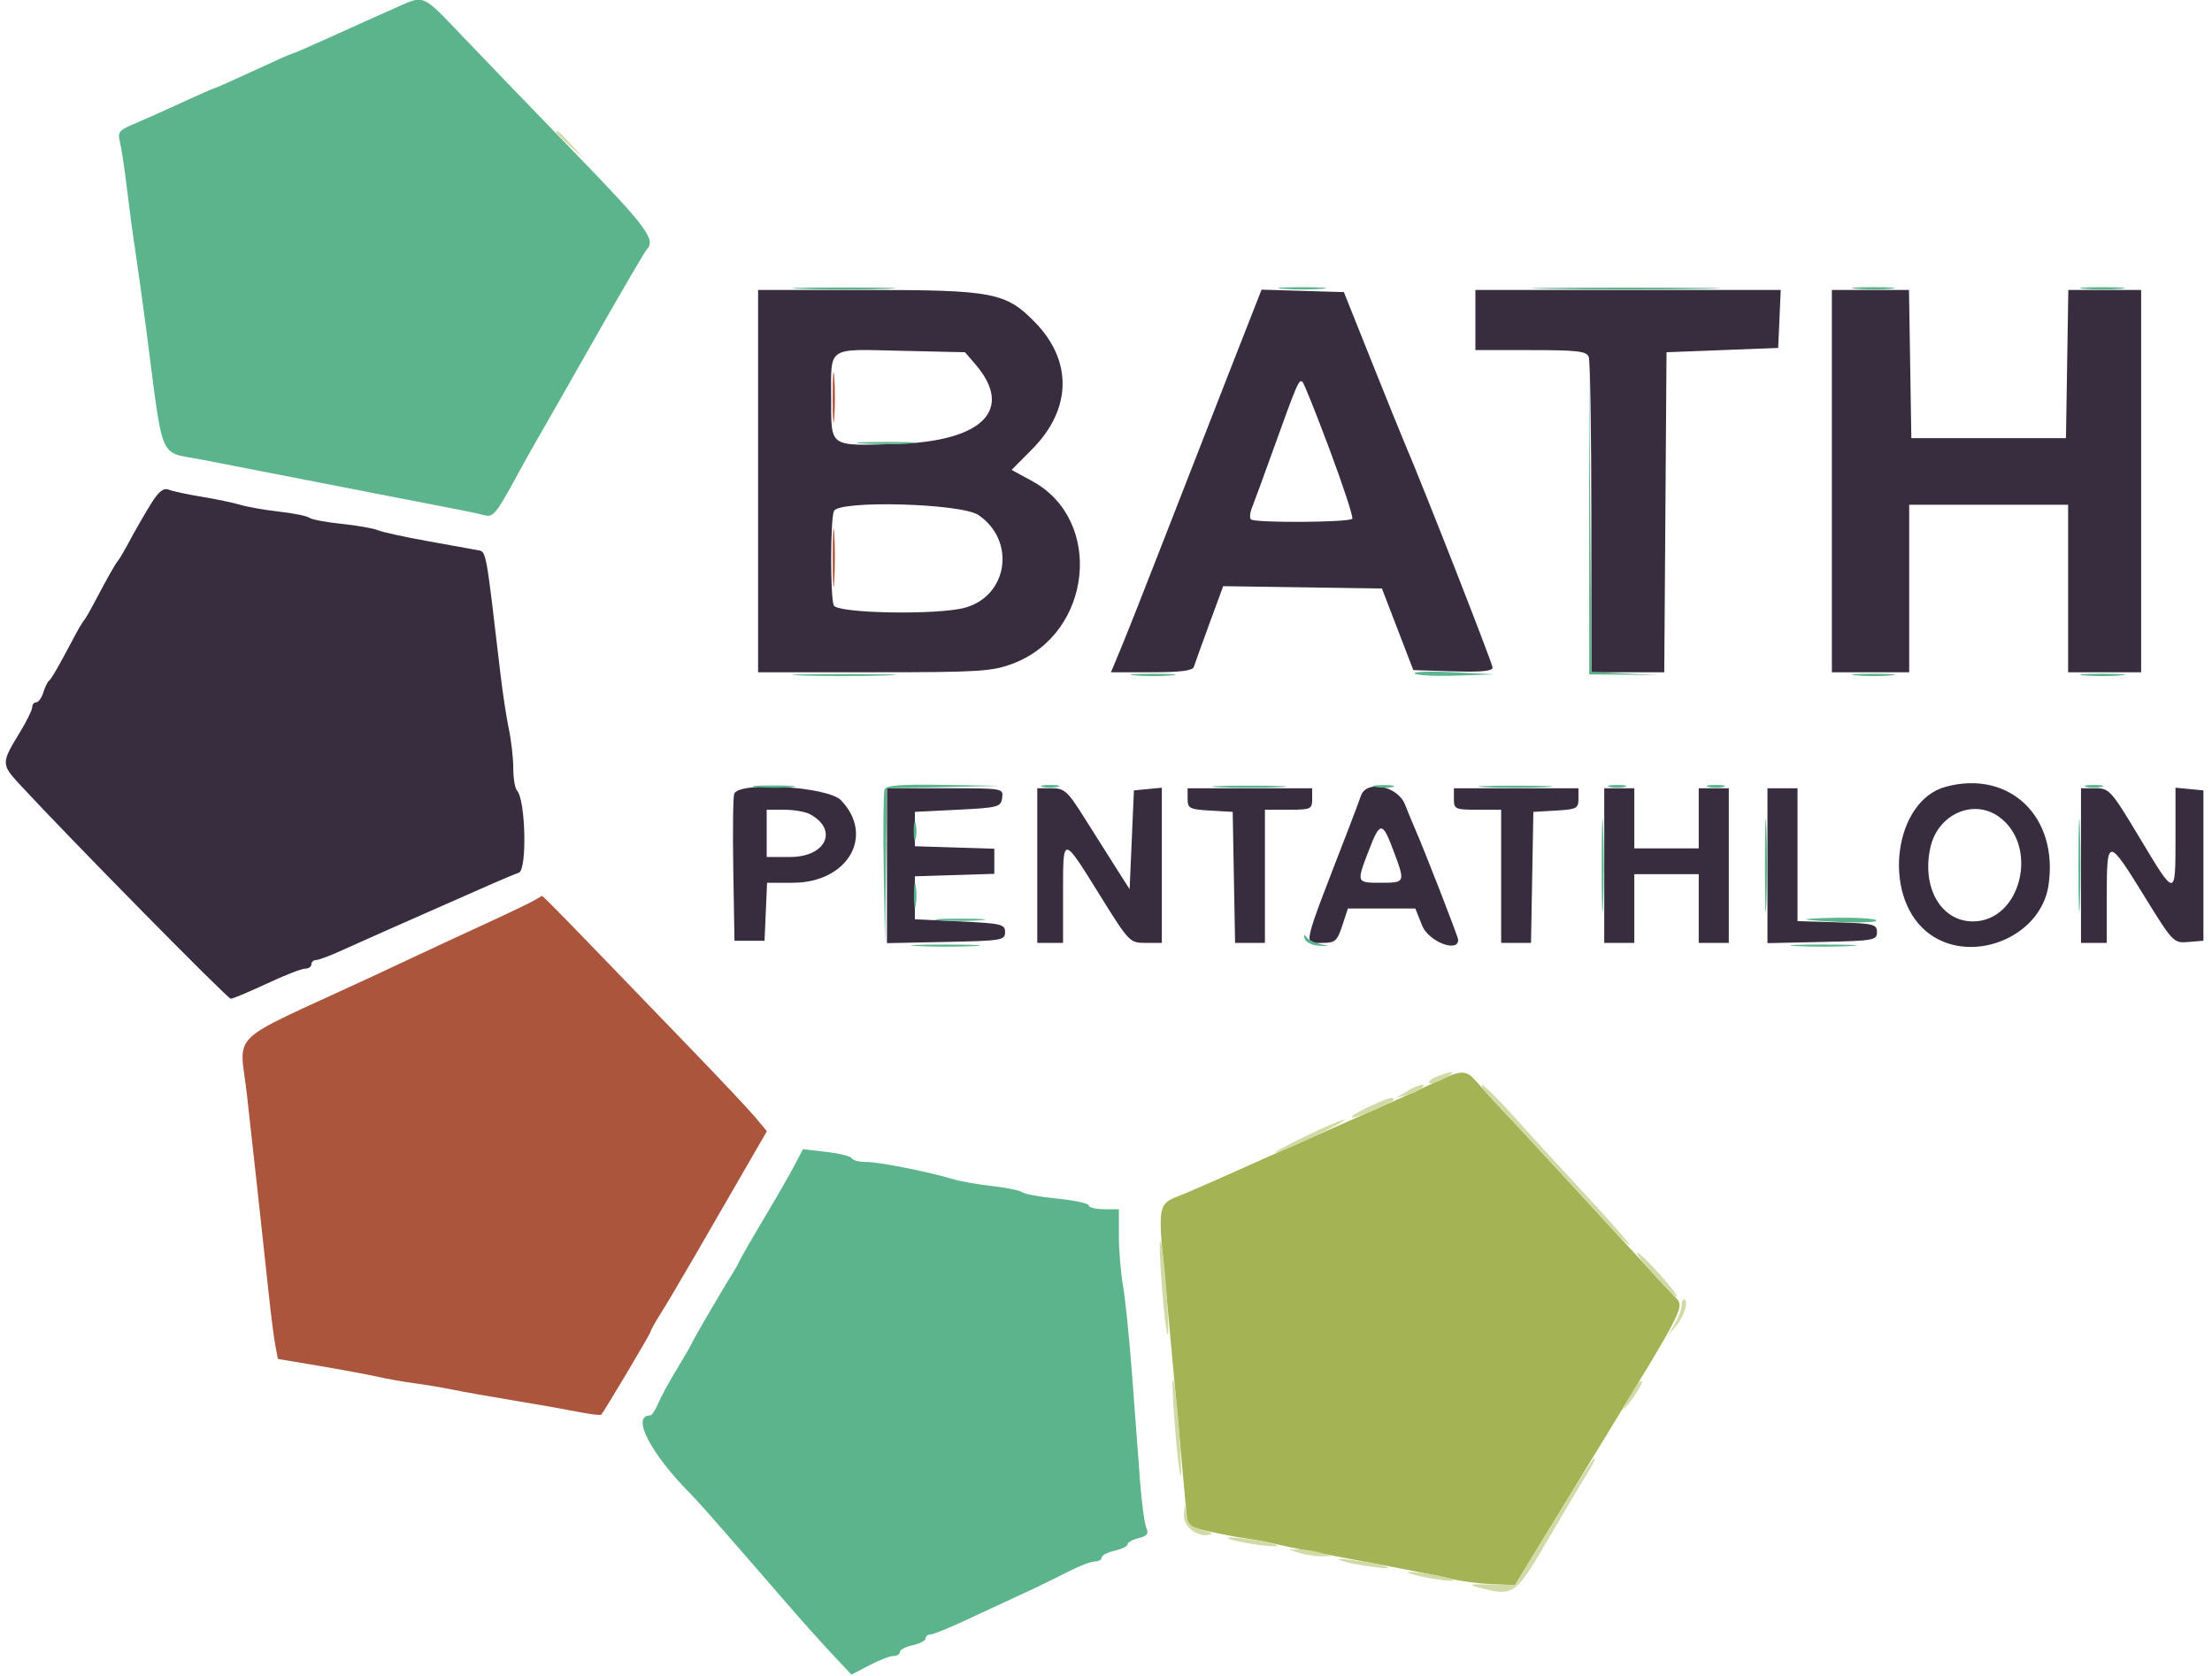
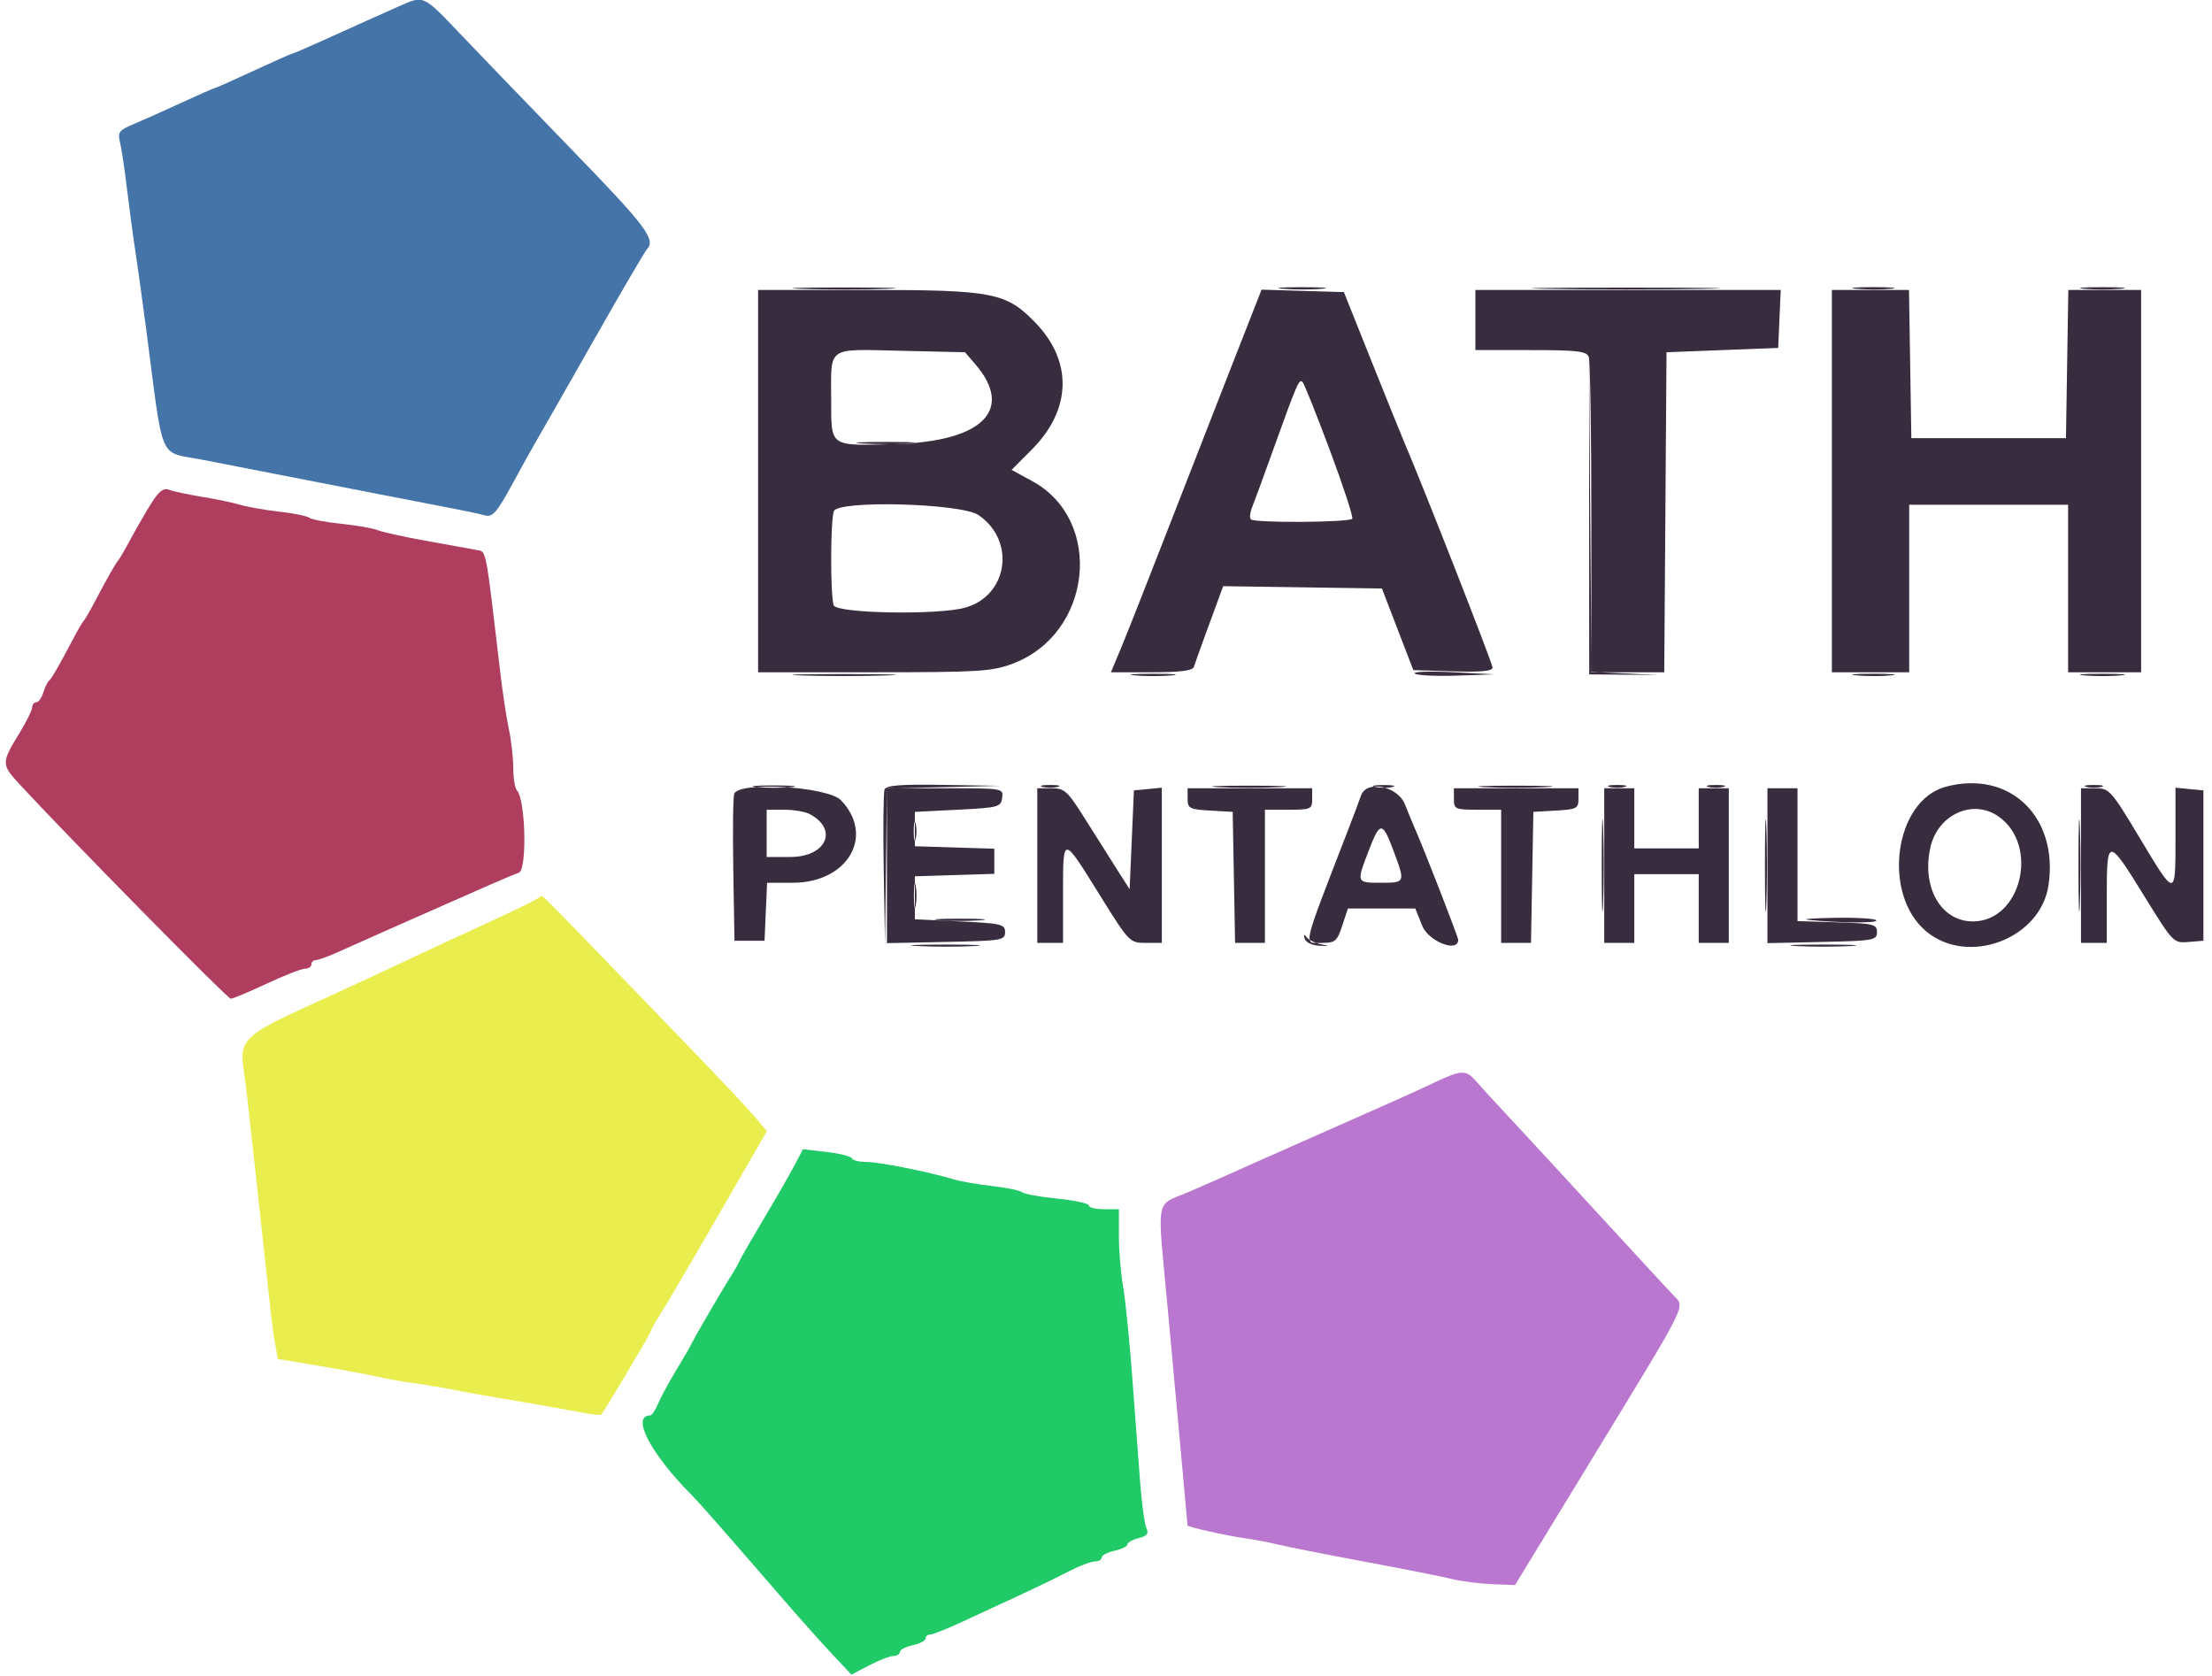
<svg xmlns="http://www.w3.org/2000/svg" width="206px" height="156px" viewBox="0 0 206 156" version="1.1">
-   <defs />
  <g id="Page-1" stroke="none" stroke-width="1" fill="none" fill-rule="evenodd">
-     <g id="Group" transform="translate(0, -1)">
-       <path d="M70.6,45.8 L70.6,63.6 L81.385,63.6 C91.186,63.6 92.365,63.527 94.306,62.801 C101.71,60.031 102.845,49.455 96.129,45.8 L94.208,44.754 L96.104,42.847 C99.801,39.129 99.914,34.637 96.401,31.023 C93.692,28.235 92.473,28 80.729,28 L70.6,28 L70.6,45.8 M114.385,35.886 C112.678,40.239 109.954,47.22 108.33,51.4 C106.706,55.58 104.946,60.035 104.419,61.3 L103.46,63.6 L107.242,63.6 C109.919,63.6 111.071,63.454 111.181,63.1 C111.266,62.825 111.916,61.021 112.625,59.091 L113.913,55.583 L121.305,55.691 L128.697,55.8 L130.158,59.6 L131.62,63.4 L135.31,63.515 C137.924,63.596 139,63.494 139,63.162 C139,62.776 132.543,46.298 130.786,42.2 C130.503,41.54 129.12,38.12 127.712,34.6 L125.153,28.2 L121.32,28.086 L117.487,27.972 L114.385,35.886 M137.4,30.8 L137.4,33.6 L142.557,33.6 C146.891,33.6 147.753,33.701 147.957,34.233 C148.091,34.581 148.2,41.331 148.2,49.233 L148.2,63.6 L151.595,63.6 L154.99,63.6 L155.095,48.7 L155.2,33.8 L160.4,33.6 L165.6,33.4 L165.718,30.7 L165.837,28 L151.618,28 L137.4,28 L137.4,30.8 M170.6,45.8 L170.6,63.6 L174.2,63.6 L177.8,63.6 L177.8,55.8 L177.8,48 L185.2,48 L192.6,48 L192.6,55.8 L192.6,63.6 L196,63.6 L199.4,63.6 L199.4,45.8 L199.4,28 L196.009,28 L192.619,28 L192.509,34.9 L192.4,41.8 L185.2,41.8 L178,41.8 L177.891,34.9 L177.781,28 L174.191,28 L170.6,28 L170.6,45.8 M90.832,34.919 C94.463,39.143 91.531,42.103 83.485,42.338 C77.148,42.523 77.415,42.708 77.406,38.133 C77.397,33.186 76.932,33.507 83.892,33.664 L89.87,33.8 L90.832,34.919 M123.848,42.922 C125.096,46.265 126.036,49.135 125.935,49.3 C125.72,49.654 116.844,49.711 116.493,49.36 C116.361,49.228 116.41,48.733 116.6,48.26 C116.791,47.787 117.691,45.33 118.6,42.8 C120.802,36.671 120.985,36.251 121.304,36.571 C121.455,36.722 122.6,39.58 123.848,42.922 M14.09,47.867 C13.561,48.71 12.694,50.209 12.164,51.199 C11.634,52.188 11.11,53.088 11,53.199 C10.79,53.41 9.977,54.847 8.738,57.2 C8.332,57.97 7.91,58.69 7.8,58.8 C7.69,58.91 7.268,59.63 6.862,60.4 C5.486,63.012 4.801,64.199 4.554,64.4 C4.419,64.51 4.181,65.005 4.027,65.5 C3.872,65.995 3.578,66.4 3.373,66.4 C3.168,66.4 3,66.605 3,66.856 C3,67.106 2.493,68.141 1.874,69.156 C0.098,72.065 0.097,72.155 1.855,74.063 C6.243,78.825 21.189,94 21.491,94 C21.681,94 23.183,93.37 24.827,92.6 C26.472,91.83 28.084,91.2 28.409,91.2 C28.734,91.2 29,91.02 29,90.8 C29,90.58 29.19,90.4 29.422,90.4 C29.654,90.4 30.689,90.016 31.722,89.547 C32.755,89.077 34.59,88.257 35.8,87.724 C37.01,87.191 38.36,86.595 38.8,86.4 C39.24,86.205 40.59,85.609 41.8,85.076 C43.01,84.543 44.81,83.749 45.8,83.312 C46.79,82.875 47.925,82.403 48.321,82.263 C49.097,81.99 48.953,75.487 48.151,74.62 C47.958,74.411 47.8,73.475 47.8,72.54 C47.8,71.605 47.617,69.976 47.394,68.92 C47.17,67.864 46.818,65.56 46.611,63.8 C45.204,51.825 45.311,52.39 44.429,52.219 C43.973,52.13 41.89,51.753 39.8,51.382 C37.71,51.01 35.64,50.557 35.2,50.375 C34.76,50.193 33.23,49.924 31.8,49.778 C30.37,49.631 29.02,49.375 28.8,49.21 C28.58,49.044 27.32,48.789 26,48.642 C24.68,48.495 23.06,48.211 22.4,48.013 C21.74,47.814 20.12,47.475 18.8,47.26 C17.48,47.045 16.097,46.749 15.726,46.602 C15.231,46.405 14.796,46.742 14.09,47.867 M91.12,48.959 C94.625,51.335 93.883,56.473 89.874,57.586 C87.334,58.292 77.933,58.124 77.643,57.367 C77.32,56.526 77.331,49.446 77.656,48.598 C78.056,47.555 89.502,47.863 91.12,48.959 M181.2,74.262 C176.415,75.554 175.236,84.234 179.372,87.715 C183.252,90.98 190.022,88.446 190.772,83.448 C191.73,77.056 187.146,72.656 181.2,74.262 M68.377,74.915 C68.268,75.199 68.229,78.394 68.29,82.015 L68.4,88.6 L69.8,88.6 L71.2,88.6 L71.318,85.9 L71.437,83.2 L73.838,83.2 C78.944,83.2 81.496,78.832 78.325,75.522 C77.098,74.241 68.829,73.737 68.377,74.915 M82.6,81.611 L82.6,88.823 L88.1,88.711 C93.296,88.606 93.6,88.556 93.6,87.8 C93.6,87.063 93.267,86.984 89.4,86.8 L85.2,86.6 L85.2,84.6 L85.2,82.6 L88.9,82.485 L92.6,82.37 L92.6,81.2 L92.6,80.03 L88.9,79.915 L85.2,79.8 L85.2,78.2 L85.2,76.6 L89.2,76.4 C92.973,76.211 93.207,76.149 93.328,75.3 C93.455,74.405 93.428,74.4 88.028,74.4 L82.6,74.4 L82.6,81.611 M96.6,81.6 L96.6,88.8 L97.8,88.8 L99,88.8 L99,84.176 C99,78.733 98.929,78.729 102.453,84.398 C105.149,88.736 105.211,88.8 106.695,88.8 L108.2,88.8 L108.2,81.575 L108.2,74.349 L106.9,74.475 L105.6,74.6 L105.4,79.2 L105.2,83.8 L104.05,82 C103.417,81.01 102.08,78.895 101.08,77.3 C99.415,74.646 99.147,74.4 97.93,74.4 L96.6,74.4 L96.6,81.6 M110.6,75.379 C110.6,76.278 110.772,76.368 112.7,76.479 L114.8,76.6 L114.91,82.7 L115.021,88.8 L116.41,88.8 L117.8,88.8 L117.8,82.6 L117.8,76.4 L120,76.4 C122.08,76.4 122.2,76.345 122.2,75.4 L122.2,74.4 L116.4,74.4 L110.6,74.4 L110.6,75.379 M126.74,75.1 C126.611,75.485 126.068,76.934 125.532,78.321 C121.167,89.618 121.354,88.8 123.136,88.8 C124.34,88.8 124.524,88.642 125,87.2 L125.528,85.6 L128.667,85.6 L131.806,85.6 L132.447,87.2 C133.035,88.67 135.8,89.753 135.8,88.513 C135.8,88.253 132.633,80.11 131.789,78.2 C131.595,77.76 131.167,76.725 130.838,75.9 C130.149,74.169 127.242,73.602 126.74,75.1 M135.4,75.4 C135.4,76.345 135.52,76.4 137.6,76.4 L139.8,76.4 L139.8,82.6 L139.8,88.8 L141.19,88.8 L142.579,88.8 L142.69,82.7 L142.8,76.6 L144.9,76.479 C146.828,76.368 147,76.278 147,75.379 L147,74.4 L141.2,74.4 L135.4,74.4 L135.4,75.4 M149.4,81.6 L149.4,88.8 L150.8,88.8 L152.2,88.8 L152.2,85.6 L152.2,82.4 L155.2,82.4 L158.2,82.4 L158.2,85.6 L158.2,88.8 L159.6,88.8 L161,88.8 L161,81.6 L161,74.4 L159.6,74.4 L158.2,74.4 L158.2,77.2 L158.2,80 L155.2,80 L152.2,80 L152.2,77.2 L152.2,74.4 L150.8,74.4 L149.4,74.4 L149.4,81.6 M164.6,81.612 L164.6,88.824 L169.7,88.712 C174.496,88.607 174.8,88.552 174.8,87.8 C174.8,87.066 174.495,86.991 171.1,86.885 L167.4,86.77 L167.4,80.585 L167.4,74.4 L166,74.4 L164.6,74.4 L164.6,81.612 M193.8,81.6 L193.8,88.8 L195,88.8 L196.2,88.8 L196.2,84.4 C196.2,78.955 196.309,78.956 199.677,84.416 C202.366,88.777 202.417,88.83 203.8,88.716 L205.2,88.6 L205.2,81.6 L205.2,74.6 L203.9,74.475 L202.6,74.349 L202.6,78.975 C202.6,84.635 202.635,84.634 199.245,78.989 C196.606,74.593 196.434,74.4 195.145,74.4 L193.8,74.4 L193.8,81.6 M75.417,76.809 C78.108,78.249 76.941,80.8 73.591,80.8 L71.4,80.8 L71.4,78.6 L71.4,76.4 L73.026,76.4 C73.921,76.4 74.997,76.584 75.417,76.809 M186.113,77.024 C189.957,79.716 188.232,86.8 183.733,86.8 C180.757,86.8 178.941,83.633 179.777,79.9 C180.462,76.842 183.733,75.357 186.113,77.024 M129.771,80.215 C130.886,83.194 130.884,83.2 128.6,83.2 C126.308,83.2 126.314,83.218 127.456,80.236 C128.519,77.458 128.739,77.456 129.771,80.215" id="path1" fill="#372D3F" />
-       <path d="M37.053,1.632 C35.129,2.486 34.12,2.939 30.072,4.768 C28.572,5.445 27.277,6 27.196,6 C27.114,6 25.496,6.72 23.6,7.6 C21.704,8.48 20.086,9.2 20.006,9.2 C19.925,9.2 18.54,9.809 16.929,10.553 C15.318,11.297 13.305,12.196 12.456,12.551 C11.091,13.121 10.942,13.315 11.171,14.227 C11.313,14.794 11.605,16.729 11.818,18.529 C12.032,20.328 12.387,22.97 12.607,24.4 C12.827,25.83 13.277,29.07 13.607,31.6 C15.27,44.344 14.696,42.998 18.809,43.804 C25.444,45.103 32.499,46.479 35.2,46.999 C43.209,48.541 44.464,48.792 45.2,48.998 C45.866,49.184 46.283,48.701 47.694,46.111 C48.625,44.4 49.654,42.55 49.981,42 C50.307,41.45 52.669,37.31 55.229,32.8 C57.789,28.29 60.045,24.429 60.242,24.22 C61.1,23.31 60.207,22.116 53.466,15.161 C49.542,11.112 44.831,6.225 42.998,4.3 C39.33,0.449 39.523,0.536 37.053,1.632 M74.7,27.898 C76.845,27.97 80.355,27.97 82.5,27.898 C84.645,27.826 82.89,27.767 78.6,27.767 C74.31,27.767 72.555,27.826 74.7,27.898 M119.512,27.895 C120.564,27.977 122.184,27.976 123.112,27.892 C124.04,27.808 123.18,27.741 121.2,27.742 C119.22,27.743 118.46,27.812 119.512,27.895 M144.3,27.899 C148.205,27.965 154.595,27.965 158.5,27.899 C162.405,27.834 159.21,27.78 151.4,27.78 C143.59,27.78 140.395,27.834 144.3,27.899 M172.911,27.893 C173.851,27.978 175.291,27.977 176.111,27.891 C176.93,27.805 176.16,27.736 174.4,27.737 C172.64,27.739 171.97,27.809 172.911,27.893 M194.1,27.893 C195.035,27.977 196.565,27.977 197.5,27.893 C198.435,27.809 197.67,27.74 195.8,27.74 C193.93,27.74 193.165,27.809 194.1,27.893 M147.992,49 L148,63.8 L151.2,63.824 L154.4,63.848 L151.305,63.708 L148.21,63.568 L148.097,48.884 L147.985,34.2 L147.992,49 M80.3,42.296 C81.565,42.375 83.635,42.375 84.9,42.296 C86.165,42.216 85.13,42.151 82.6,42.151 C80.07,42.151 79.035,42.216 80.3,42.296 M131.755,63.716 C131.93,63.891 133.677,63.979 135.636,63.914 L139.2,63.794 L135.318,63.597 C133.183,63.489 131.58,63.542 131.755,63.716 M74.7,63.898 C76.845,63.97 80.355,63.97 82.5,63.898 C84.645,63.826 82.89,63.767 78.6,63.767 C74.31,63.767 72.555,63.826 74.7,63.898 M105.7,63.893 C106.635,63.977 108.165,63.977 109.1,63.893 C110.035,63.809 109.27,63.74 107.4,63.74 C105.53,63.74 104.765,63.809 105.7,63.893 M172.911,63.893 C173.851,63.978 175.291,63.977 176.111,63.891 C176.93,63.805 176.16,63.736 174.4,63.737 C172.64,63.739 171.97,63.809 172.911,63.893 M194.1,63.893 C195.035,63.977 196.565,63.977 197.5,63.893 C198.435,63.809 197.67,63.74 195.8,63.74 C193.93,63.74 193.165,63.809 194.1,63.893 M70.511,74.293 C71.451,74.378 72.891,74.377 73.711,74.291 C74.53,74.205 73.76,74.136 72,74.137 C70.24,74.139 69.57,74.209 70.511,74.293 M82.378,74.514 C82.269,74.797 82.234,78.172 82.3,82.014 L82.42,89 L82.51,81.712 L82.6,74.423 L87.9,74.299 L93.2,74.175 L87.887,74.087 C83.864,74.021 82.527,74.125 82.378,74.514 M97.1,74.276 C97.485,74.376 98.115,74.376 98.5,74.276 C98.885,74.175 98.57,74.093 97.8,74.093 C97.03,74.093 96.715,74.175 97.1,74.276 M113.482,74.296 C114.958,74.373 117.478,74.373 119.082,74.297 C120.687,74.221 119.48,74.158 116.4,74.158 C113.32,74.157 112.007,74.219 113.482,74.296 M128.105,74.283 C128.602,74.379 129.322,74.375 129.705,74.275 C130.087,74.175 129.68,74.096 128.8,74.101 C127.92,74.105 127.607,74.187 128.105,74.283 M138.282,74.296 C139.758,74.373 142.278,74.373 143.882,74.297 C145.487,74.221 144.28,74.158 141.2,74.158 C138.12,74.157 136.807,74.219 138.282,74.296 M149.9,74.276 C150.285,74.376 150.915,74.376 151.3,74.276 C151.685,74.175 151.37,74.093 150.6,74.093 C149.83,74.093 149.515,74.175 149.9,74.276 M159.1,74.276 C159.485,74.376 160.115,74.376 160.5,74.276 C160.885,74.175 160.57,74.093 159.8,74.093 C159.03,74.093 158.715,74.175 159.1,74.276 M194.3,74.276 C194.685,74.376 195.315,74.376 195.7,74.276 C196.085,74.175 195.77,74.093 195,74.093 C194.23,74.093 193.915,74.175 194.3,74.276 M149.165,81.6 C149.165,85.45 149.225,87.025 149.298,85.1 C149.371,83.175 149.371,80.025 149.298,78.1 C149.225,76.175 149.165,77.75 149.165,81.6 M164.365,81.6 C164.365,85.45 164.425,87.025 164.498,85.1 C164.571,83.175 164.571,80.025 164.498,78.1 C164.425,76.175 164.365,77.75 164.365,81.6 M193.565,81.6 C193.565,85.45 193.625,87.025 193.698,85.1 C193.771,83.175 193.771,80.025 193.698,78.1 C193.625,76.175 193.565,77.75 193.565,81.6 M85.093,78.4 C85.093,79.17 85.175,79.485 85.276,79.1 C85.376,78.715 85.376,78.085 85.276,77.7 C85.175,77.315 85.093,77.63 85.093,78.4 M85.109,84.4 C85.109,85.39 85.187,85.795 85.282,85.3 C85.378,84.805 85.378,83.995 85.282,83.5 C85.187,83.005 85.109,83.41 85.109,84.4 M87.5,86.694 C88.545,86.776 90.255,86.776 91.3,86.694 C92.345,86.612 91.49,86.544 89.4,86.544 C87.31,86.544 86.455,86.612 87.5,86.694 M168.4,86.654 C171.228,86.95 174.912,86.977 174.739,86.7 C174.637,86.535 172.898,86.429 170.876,86.464 C168.854,86.499 167.74,86.585 168.4,86.654 M121.5,88.4 C121.591,88.738 122.171,89.028 122.831,89.063 C123.838,89.118 123.861,89.099 123,88.923 C122.45,88.811 121.851,88.512 121.67,88.26 C121.449,87.952 121.393,87.999 121.5,88.4 M85.517,89.097 C87.011,89.174 89.351,89.174 90.717,89.096 C92.082,89.018 90.86,88.955 88,88.955 C85.14,88.956 84.022,89.02 85.517,89.097 M167.3,89.096 C168.675,89.174 170.925,89.174 172.3,89.096 C173.675,89.018 172.55,88.954 169.8,88.954 C167.05,88.954 165.925,89.018 167.3,89.096 M73.994,109.507 C73.564,110.328 72.299,112.53 71.182,114.4 C70.065,116.27 69.028,118.07 68.878,118.4 C68.728,118.73 68.429,119.27 68.214,119.6 C67.501,120.694 64.753,125.39 64.469,126 C64.315,126.33 63.641,127.5 62.97,128.6 C62.3,129.7 61.543,131.095 61.288,131.7 C61.033,132.305 60.704,132.8 60.556,132.8 C58.73,132.8 60.589,136.379 64.4,140.198 C64.84,140.639 66.368,142.35 67.797,144 C69.225,145.65 70.575,147.202 70.797,147.45 C71.018,147.697 72.19,149.047 73.4,150.45 C74.61,151.852 76.43,153.886 77.445,154.969 L79.29,156.938 L80.958,156.069 C81.874,155.591 82.889,155.2 83.212,155.2 C83.536,155.2 83.8,155.034 83.8,154.832 C83.8,154.629 84.34,154.345 85,154.2 C85.66,154.055 86.2,153.771 86.2,153.568 C86.2,153.366 86.399,153.2 86.643,153.2 C86.886,153.2 88.281,152.641 89.743,151.958 C91.204,151.275 93.57,150.178 95,149.521 C96.43,148.863 98.434,147.892 99.454,147.362 C100.474,146.833 101.599,146.4 101.954,146.4 C102.309,146.4 102.6,146.234 102.6,146.032 C102.6,145.829 103.14,145.545 103.8,145.4 C104.46,145.255 105,144.99 105,144.812 C105,144.633 105.466,144.37 106.036,144.227 C106.834,144.026 107.001,143.809 106.76,143.283 C106.589,142.907 106.326,140.98 106.177,139 C106.028,137.02 105.698,132.61 105.443,129.2 C105.188,125.79 104.804,121.999 104.59,120.776 C104.375,119.553 104.2,117.438 104.2,116.076 L104.2,113.6 L102.8,113.6 C102.03,113.6 101.4,113.443 101.4,113.252 C101.4,113.06 100.095,112.775 98.5,112.618 C96.905,112.46 95.42,112.192 95.2,112.02 C94.98,111.849 93.72,111.589 92.4,111.442 C91.08,111.295 89.46,111.011 88.8,110.812 C86.497,110.117 81.876,109.2 80.676,109.2 C80.011,109.2 79.407,109.047 79.333,108.861 C79.26,108.674 78.204,108.407 76.987,108.267 L74.775,108.014 L73.994,109.507" id="path2" fill="#5CB48C" />
-       <path d="M77.544,38 C77.544,40.09 77.612,40.945 77.694,39.9 C77.776,38.855 77.776,37.145 77.694,36.1 C77.612,35.055 77.544,35.91 77.544,38 M77.55,53 C77.551,55.42 77.616,56.358 77.696,55.085 C77.776,53.812 77.775,51.832 77.694,50.685 C77.614,49.538 77.549,50.58 77.55,53 M49.8,84.816 C49.47,85.019 47.4,86.013 45.2,87.024 C43,88.035 40.3,89.288 39.2,89.808 C38.1,90.329 35.826,91.391 34.146,92.17 C20.856,98.331 22.33,96.898 23.003,103 C23.197,104.76 23.645,108.81 23.998,112 C24.351,115.19 24.807,119.399 25.012,121.353 C25.216,123.307 25.495,125.498 25.631,126.223 L25.878,127.54 L29.739,128.192 C31.863,128.55 34.32,129.007 35.2,129.207 C36.08,129.407 37.61,129.676 38.6,129.806 C39.59,129.936 41.21,130.208 42.2,130.411 C43.19,130.613 45.71,131.06 47.8,131.404 C49.89,131.747 52.559,132.218 53.731,132.45 C54.903,132.682 55.918,132.81 55.987,132.736 C56.283,132.413 60.6,125.153 60.6,124.978 C60.6,124.871 61.023,124.113 61.541,123.292 C62.059,122.471 63.47,120.09 64.678,118 C65.886,115.91 67.897,112.431 69.147,110.269 L71.419,106.338 L70.362,105.069 C69.781,104.371 67.122,101.541 64.453,98.779 C61.784,96.018 57.57,91.653 55.089,89.079 C52.608,86.506 50.538,84.411 50.489,84.424 C50.44,84.436 50.13,84.613 49.8,84.816" id="path3" fill="#AC553D" />
-       <path d="M133.6,101.795 C131.475,102.8 130.224,103.36 122,106.988 C119.14,108.25 115.99,109.65 115,110.099 C114.01,110.548 112.03,111.417 110.6,112.03 C107.558,113.336 107.753,112.202 108.743,122.8 C109.103,126.65 109.664,132.77 109.99,136.4 C110.316,140.03 110.586,143.022 110.591,143.048 C110.617,143.188 114.247,144.004 115.8,144.219 C116.79,144.355 118.23,144.626 119,144.821 C119.77,145.016 123.37,145.728 127,146.404 C130.63,147.08 134.32,147.812 135.2,148.03 C136.08,148.249 137.766,148.466 138.946,148.514 L141.092,148.6 L148.846,135.885 C157.213,122.164 156.927,122.741 155.9,121.669 C155.14,120.874 154.034,119.677 146.79,111.8 C144.16,108.94 141.165,105.7 140.135,104.6 C139.105,103.5 137.912,102.195 137.484,101.7 C136.527,100.592 136.121,100.602 133.6,101.795" id="path4" fill="#A4B354" />
-       <path d="M51.8,13.325 C51.8,13.394 52.385,13.979 53.1,14.625 L54.4,15.8 L53.225,14.5 C52.13,13.288 51.8,13.016 51.8,13.325 M133.842,101.234 C133.315,101.445 132.984,101.717 133.107,101.84 C133.229,101.962 133.84,101.786 134.465,101.447 C135.721,100.766 135.339,100.635 133.842,101.234 M131,102.631 L130,103.233 L131,102.972 C131.55,102.828 132.171,102.55 132.38,102.355 C132.991,101.784 132.114,101.959 131,102.631 M139.439,103.9 C142.005,106.595 145.627,110.503 148.839,114.044 C150.357,115.718 151.671,117.027 151.758,116.953 C151.844,116.879 150.025,114.789 147.715,112.309 C145.405,109.829 142.364,106.51 140.958,104.934 C139.551,103.357 138.227,102.052 138.015,102.034 C137.803,102.015 138.444,102.855 139.439,103.9 M127.464,104.064 C126.509,104.503 125.807,104.94 125.902,105.036 C126.099,105.232 129.8,103.662 129.8,103.381 C129.8,103.079 129.28,103.231 127.464,104.064 M121.6,106.789 C119.84,107.637 118.58,108.336 118.8,108.342 C119.02,108.348 120.64,107.659 122.4,106.811 C124.16,105.963 125.42,105.264 125.2,105.258 C124.98,105.252 123.36,105.941 121.6,106.789 M108.089,119.2 C108.212,121.29 108.453,123.81 108.625,124.8 C108.818,125.913 108.854,125.074 108.719,122.6 C108.598,120.4 108.357,117.88 108.183,117 C107.989,116.022 107.953,116.877 108.089,119.2 M154.063,119.749 C155.128,120.931 156.073,121.833 156.161,121.754 C156.376,121.563 152.896,117.693 152.463,117.641 C152.277,117.618 152.997,118.567 154.063,119.749 M156.6,122.614 C156.6,122.952 156.309,123.717 155.953,124.314 L155.305,125.4 L156.144,124.4 C156.898,123.5 157.308,122 156.8,122 C156.69,122 156.6,122.276 156.6,122.614 M109.286,132 C109.412,134.09 109.654,136.7 109.823,137.8 C110.017,139.06 110.05,138.319 109.911,135.8 C109.79,133.6 109.548,130.99 109.373,130 C109.174,128.866 109.141,129.606 109.286,132 M152.353,130.1 C150.976,132.436 150.886,132.635 151.587,131.8 C152.4,130.832 153.1,129.6 152.838,129.6 C152.733,129.6 152.515,129.825 152.353,130.1 M144.688,142.7 L141.128,148.6 L138.764,148.541 C136.953,148.496 136.681,148.555 137.6,148.794 C141.045,149.688 141.028,149.7 144.431,143.9 C146.141,140.985 147.799,138.195 148.116,137.7 C148.433,137.205 148.592,136.8 148.471,136.8 C148.349,136.8 146.647,139.455 144.688,142.7 M110.26,142.11 C110.2,143.225 111.662,144.256 112.761,143.873 C113.002,143.789 112.626,143.591 111.924,143.434 C110.943,143.213 110.61,142.899 110.484,142.073 L110.32,141 L110.26,142.11 M114.6,144.344 C115.991,144.798 119.803,145.238 118.8,144.828 C118.36,144.648 117.01,144.392 115.8,144.259 C114.448,144.11 113.985,144.143 114.6,144.344 M121,145.6 C121.55,145.776 122.45,145.92 123,145.92 L124,145.92 L123,145.6 C122.45,145.424 121.55,145.28 121,145.28 L120,145.28 L121,145.6 M125.008,146.355 C125.562,146.535 126.912,146.792 128.008,146.926 C129.26,147.08 129.626,147.05 128.992,146.845 C128.438,146.665 127.088,146.408 125.992,146.274 C124.74,146.12 124.374,146.15 125.008,146.355 M131.4,147.55 C132.842,148.013 136.178,148.444 135.2,148.041 C134.76,147.859 133.5,147.602 132.4,147.47 C131.169,147.322 130.784,147.353 131.4,147.55" id="path7" fill="#D1D9A6" />
+     <g id="logo" transform="translate(0, -1)" fill-rule="nonzero">
+       <path d="M70.6,45.8 L70.6,63.6 L81.385,63.6 C91.186,63.6 92.365,63.527 94.306,62.801 C101.71,60.031 102.845,49.455 96.129,45.8 L94.208,44.754 L96.104,42.847 C99.801,39.129 99.914,34.637 96.401,31.023 C93.692,28.235 92.473,28 80.729,28 L70.6,28 L70.6,45.8 M114.385,35.886 C112.678,40.239 109.954,47.22 108.33,51.4 C106.706,55.58 104.946,60.035 104.419,61.3 L103.46,63.6 L107.242,63.6 C109.919,63.6 111.071,63.454 111.181,63.1 C111.266,62.825 111.916,61.021 112.625,59.091 L113.913,55.583 L121.305,55.691 L128.697,55.8 L130.158,59.6 L131.62,63.4 L135.31,63.515 C137.924,63.596 139,63.494 139,63.162 C139,62.776 132.543,46.298 130.786,42.2 C130.503,41.54 129.12,38.12 127.712,34.6 L125.153,28.2 L121.32,28.086 L117.487,27.972 L114.385,35.886 M137.4,30.8 L137.4,33.6 L142.557,33.6 C146.891,33.6 147.753,33.701 147.957,34.233 C148.091,34.581 148.2,41.331 148.2,49.233 L148.2,63.6 L151.595,63.6 L154.99,63.6 L155.095,48.7 L155.2,33.8 L160.4,33.6 L165.6,33.4 L165.718,30.7 L165.837,28 L151.618,28 L137.4,28 L137.4,30.8 M170.6,45.8 L170.6,63.6 L174.2,63.6 L177.8,63.6 L177.8,55.8 L177.8,48 L185.2,48 L192.6,48 L192.6,55.8 L192.6,63.6 L196,63.6 L199.4,63.6 L199.4,45.8 L199.4,28 L196.009,28 L192.619,28 L192.509,34.9 L192.4,41.8 L185.2,41.8 L178,41.8 L177.891,34.9 L177.781,28 L174.191,28 L170.6,28 L170.6,45.8 M90.832,34.919 C94.463,39.143 91.531,42.103 83.485,42.338 C77.148,42.523 77.415,42.708 77.406,38.133 C77.397,33.186 76.932,33.507 83.892,33.664 L89.87,33.8 L90.832,34.919 M123.848,42.922 C125.096,46.265 126.036,49.135 125.935,49.3 C125.72,49.654 116.844,49.711 116.493,49.36 C116.361,49.228 116.41,48.733 116.6,48.26 C116.791,47.787 117.691,45.33 118.6,42.8 C120.802,36.671 120.985,36.251 121.304,36.571 C121.455,36.722 122.6,39.58 123.848,42.922 M91.12,48.959 C94.625,51.335 93.883,56.473 89.874,57.586 C87.334,58.292 77.933,58.124 77.643,57.367 C77.32,56.526 77.331,49.446 77.656,48.598 C78.056,47.555 89.502,47.863 91.12,48.959 M181.2,74.262 C176.415,75.554 175.236,84.234 179.372,87.715 C183.252,90.98 190.022,88.446 190.772,83.448 C191.73,77.056 187.146,72.656 181.2,74.262 M68.377,74.915 C68.268,75.199 68.229,78.394 68.29,82.015 L68.4,88.6 L69.8,88.6 L71.2,88.6 L71.318,85.9 L71.437,83.2 L73.838,83.2 C78.944,83.2 81.496,78.832 78.325,75.522 C77.098,74.241 68.829,73.737 68.377,74.915 M82.6,81.611 L82.6,88.823 L88.1,88.711 C93.296,88.606 93.6,88.556 93.6,87.8 C93.6,87.063 93.267,86.984 89.4,86.8 L85.2,86.6 L85.2,84.6 L85.2,82.6 L88.9,82.485 L92.6,82.37 L92.6,81.2 L92.6,80.03 L88.9,79.915 L85.2,79.8 L85.2,78.2 L85.2,76.6 L89.2,76.4 C92.973,76.211 93.207,76.149 93.328,75.3 C93.455,74.405 93.428,74.4 88.028,74.4 L82.6,74.4 L82.6,81.611 M96.6,81.6 L96.6,88.8 L97.8,88.8 L99,88.8 L99,84.176 C99,78.733 98.929,78.729 102.453,84.398 C105.149,88.736 105.211,88.8 106.695,88.8 L108.2,88.8 L108.2,81.575 L108.2,74.349 L106.9,74.475 L105.6,74.6 L105.4,79.2 L105.2,83.8 L104.05,82 C103.417,81.01 102.08,78.895 101.08,77.3 C99.415,74.646 99.147,74.4 97.93,74.4 L96.6,74.4 L96.6,81.6 M110.6,75.379 C110.6,76.278 110.772,76.368 112.7,76.479 L114.8,76.6 L114.91,82.7 L115.021,88.8 L116.41,88.8 L117.8,88.8 L117.8,82.6 L117.8,76.4 L120,76.4 C122.08,76.4 122.2,76.345 122.2,75.4 L122.2,74.4 L116.4,74.4 L110.6,74.4 L110.6,75.379 M126.74,75.1 C126.611,75.485 126.068,76.934 125.532,78.321 C121.167,89.618 121.354,88.8 123.136,88.8 C124.34,88.8 124.524,88.642 125,87.2 L125.528,85.6 L128.667,85.6 L131.806,85.6 L132.447,87.2 C133.035,88.67 135.8,89.753 135.8,88.513 C135.8,88.253 132.633,80.11 131.789,78.2 C131.595,77.76 131.167,76.725 130.838,75.9 C130.149,74.169 127.242,73.602 126.74,75.1 M135.4,75.4 C135.4,76.345 135.52,76.4 137.6,76.4 L139.8,76.4 L139.8,82.6 L139.8,88.8 L141.19,88.8 L142.579,88.8 L142.69,82.7 L142.8,76.6 L144.9,76.479 C146.828,76.368 147,76.278 147,75.379 L147,74.4 L141.2,74.4 L135.4,74.4 L135.4,75.4 M149.4,81.6 L149.4,88.8 L150.8,88.8 L152.2,88.8 L152.2,85.6 L152.2,82.4 L155.2,82.4 L158.2,82.4 L158.2,85.6 L158.2,88.8 L159.6,88.8 L161,88.8 L161,81.6 L161,74.4 L159.6,74.4 L158.2,74.4 L158.2,77.2 L158.2,80 L155.2,80 L152.2,80 L152.2,77.2 L152.2,74.4 L150.8,74.4 L149.4,74.4 L149.4,81.6 M164.6,81.612 L164.6,88.824 L169.7,88.712 C174.496,88.607 174.8,88.552 174.8,87.8 C174.8,87.066 174.495,86.991 171.1,86.885 L167.4,86.77 L167.4,80.585 L167.4,74.4 L166,74.4 L164.6,74.4 L164.6,81.612 M193.8,81.6 L193.8,88.8 L195,88.8 L196.2,88.8 L196.2,84.4 C196.2,78.955 196.309,78.956 199.677,84.416 C202.366,88.777 202.417,88.83 203.8,88.716 L205.2,88.6 L205.2,81.6 L205.2,74.6 L203.9,74.475 L202.6,74.349 L202.6,78.975 C202.6,84.635 202.635,84.634 199.245,78.989 C196.606,74.593 196.434,74.4 195.145,74.4 L193.8,74.4 L193.8,81.6 M75.417,76.809 C78.108,78.249 76.941,80.8 73.591,80.8 L71.4,80.8 L71.4,78.6 L71.4,76.4 L73.026,76.4 C73.921,76.4 74.997,76.584 75.417,76.809 M186.113,77.024 C189.957,79.716 188.232,86.8 183.733,86.8 C180.757,86.8 178.941,83.633 179.777,79.9 C180.462,76.842 183.733,75.357 186.113,77.024 M129.771,80.215 C130.886,83.194 130.884,83.2 128.6,83.2 C126.308,83.2 126.314,83.218 127.456,80.236 C128.519,77.458 128.739,77.456 129.771,80.215 Z M74.7,27.898 C72.555,27.826 74.31,27.767 78.6,27.767 C82.89,27.767 84.645,27.826 82.5,27.898 C80.355,27.97 76.845,27.97 74.7,27.898 Z M119.512,27.895 C118.46,27.812 119.22,27.743 121.2,27.742 C123.18,27.741 124.04,27.808 123.112,27.892 C122.184,27.976 120.564,27.977 119.512,27.895 Z M144.3,27.899 C140.395,27.834 143.59,27.78 151.4,27.78 C159.21,27.78 162.405,27.834 158.5,27.899 C154.595,27.965 148.205,27.965 144.3,27.899 Z M172.911,27.893 C171.97,27.809 172.64,27.739 174.4,27.737 C176.16,27.736 176.93,27.805 176.111,27.891 C175.291,27.977 173.851,27.978 172.911,27.893 Z M194.1,27.893 C193.165,27.809 193.93,27.74 195.8,27.74 C197.67,27.74 198.435,27.809 197.5,27.893 C196.565,27.977 195.035,27.977 194.1,27.893 Z M147.992,49 L147.985,34.2 L148.097,48.884 L148.21,63.568 L151.305,63.708 L154.4,63.848 L151.2,63.824 L148,63.8 L147.992,49 Z M80.3,42.296 C79.035,42.216 80.07,42.151 82.6,42.151 C85.13,42.151 86.165,42.216 84.9,42.296 C83.635,42.375 81.565,42.375 80.3,42.296 Z M131.755,63.716 C131.58,63.542 133.183,63.489 135.318,63.597 L139.2,63.794 L135.636,63.914 C133.677,63.979 131.93,63.891 131.755,63.716 Z M74.7,63.898 C72.555,63.826 74.31,63.767 78.6,63.767 C82.89,63.767 84.645,63.826 82.5,63.898 C80.355,63.97 76.845,63.97 74.7,63.898 Z M105.7,63.893 C104.765,63.809 105.53,63.74 107.4,63.74 C109.27,63.74 110.035,63.809 109.1,63.893 C108.165,63.977 106.635,63.977 105.7,63.893 Z M172.911,63.893 C171.97,63.809 172.64,63.739 174.4,63.737 C176.16,63.736 176.93,63.805 176.111,63.891 C175.291,63.977 173.851,63.978 172.911,63.893 Z M194.1,63.893 C193.165,63.809 193.93,63.74 195.8,63.74 C197.67,63.74 198.435,63.809 197.5,63.893 C196.565,63.977 195.035,63.977 194.1,63.893 Z M70.511,74.293 C69.57,74.209 70.24,74.139 72,74.137 C73.76,74.136 74.53,74.205 73.711,74.291 C72.891,74.377 71.451,74.378 70.511,74.293 Z M82.378,74.514 C82.527,74.125 83.864,74.021 87.887,74.087 L93.2,74.175 L87.9,74.299 L82.6,74.423 L82.51,81.712 L82.42,89 L82.3,82.014 C82.234,78.172 82.269,74.797 82.378,74.514 Z M97.1,74.276 C96.715,74.175 97.03,74.093 97.8,74.093 C98.57,74.093 98.885,74.175 98.5,74.276 C98.115,74.376 97.485,74.376 97.1,74.276 Z M113.482,74.296 C112.007,74.219 113.32,74.157 116.4,74.158 C119.48,74.158 120.687,74.221 119.082,74.297 C117.478,74.373 114.958,74.373 113.482,74.296 Z M128.105,74.283 C127.607,74.187 127.92,74.105 128.8,74.101 C129.68,74.096 130.087,74.175 129.705,74.275 C129.322,74.375 128.602,74.379 128.105,74.283 Z M138.282,74.296 C136.807,74.219 138.12,74.157 141.2,74.158 C144.28,74.158 145.487,74.221 143.882,74.297 C142.278,74.373 139.758,74.373 138.282,74.296 Z M149.9,74.276 C149.515,74.175 149.83,74.093 150.6,74.093 C151.37,74.093 151.685,74.175 151.3,74.276 C150.915,74.376 150.285,74.376 149.9,74.276 Z M159.1,74.276 C158.715,74.175 159.03,74.093 159.8,74.093 C160.57,74.093 160.885,74.175 160.5,74.276 C160.115,74.376 159.485,74.376 159.1,74.276 Z M194.3,74.276 C193.915,74.175 194.23,74.093 195,74.093 C195.77,74.093 196.085,74.175 195.7,74.276 C195.315,74.376 194.685,74.376 194.3,74.276 Z M149.165,81.6 C149.165,77.75 149.225,76.175 149.298,78.1 C149.371,80.025 149.371,83.175 149.298,85.1 C149.225,87.025 149.165,85.45 149.165,81.6 Z M164.365,81.6 C164.365,77.75 164.425,76.175 164.498,78.1 C164.571,80.025 164.571,83.175 164.498,85.1 C164.425,87.025 164.365,85.45 164.365,81.6 Z M193.565,81.6 C193.565,77.75 193.625,76.175 193.698,78.1 C193.771,80.025 193.771,83.175 193.698,85.1 C193.625,87.025 193.565,85.45 193.565,81.6 Z M85.093,78.4 C85.093,77.63 85.175,77.315 85.276,77.7 C85.376,78.085 85.376,78.715 85.276,79.1 C85.175,79.485 85.093,79.17 85.093,78.4 Z M85.109,84.4 C85.109,83.41 85.187,83.005 85.282,83.5 C85.378,83.995 85.378,84.805 85.282,85.3 C85.187,85.795 85.109,85.39 85.109,84.4 Z M87.5,86.694 C86.455,86.612 87.31,86.544 89.4,86.544 C91.49,86.544 92.345,86.612 91.3,86.694 C90.255,86.776 88.545,86.776 87.5,86.694 Z M168.4,86.654 C167.74,86.585 168.854,86.499 170.876,86.464 C172.898,86.429 174.637,86.535 174.739,86.7 C174.912,86.977 171.228,86.95 168.4,86.654 Z M121.5,88.4 C121.393,87.999 121.449,87.952 121.67,88.26 C121.851,88.512 122.45,88.811 123,88.923 C123.861,89.099 123.838,89.118 122.831,89.063 C122.171,89.028 121.591,88.738 121.5,88.4 Z M85.517,89.097 C84.022,89.02 85.14,88.956 88,88.955 C90.86,88.955 92.082,89.018 90.717,89.096 C89.351,89.174 87.011,89.174 85.517,89.097 Z M167.3,89.096 C165.925,89.018 167.05,88.954 169.8,88.954 C172.55,88.954 173.675,89.018 172.3,89.096 C170.925,89.174 168.675,89.174 167.3,89.096 Z" id="text" fill="#372D3F" />
+       <path d="M133.6,101.795 C131.475,102.8 130.224,103.36 122,106.988 C119.14,108.25 115.99,109.65 115,110.099 C114.01,110.548 112.03,111.417 110.6,112.03 C107.558,113.336 107.753,112.202 108.743,122.8 C109.103,126.65 109.664,132.77 109.99,136.4 C110.316,140.03 110.586,143.022 110.591,143.048 C110.617,143.188 114.247,144.004 115.8,144.219 C116.79,144.355 118.23,144.626 119,144.821 C119.77,145.016 123.37,145.728 127,146.404 C130.63,147.08 134.32,147.812 135.2,148.03 C136.08,148.249 137.766,148.466 138.946,148.514 L141.092,148.6 L148.846,135.885 C157.213,122.164 156.927,122.741 155.9,121.669 C155.14,120.874 154.034,119.677 146.79,111.8 C144.16,108.94 141.165,105.7 140.135,104.6 C139.105,103.5 137.912,102.195 137.484,101.7 C136.527,100.592 136.121,100.602 133.6,101.795" id="pent5" fill="#B977D0" />
+       <path d="M73.994,109.507 C73.564,110.328 72.299,112.53 71.182,114.4 C70.065,116.27 69.028,118.07 68.878,118.4 C68.728,118.73 68.429,119.27 68.214,119.6 C67.501,120.694 64.753,125.39 64.469,126 C64.315,126.33 63.641,127.5 62.97,128.6 C62.3,129.7 61.543,131.095 61.288,131.7 C61.033,132.305 60.704,132.8 60.556,132.8 C58.73,132.8 60.589,136.379 64.4,140.198 C64.84,140.639 66.368,142.35 67.797,144 C69.225,145.65 70.575,147.202 70.797,147.45 C71.018,147.697 72.19,149.047 73.4,150.45 C74.61,151.852 76.43,153.886 77.445,154.969 L79.29,156.938 L80.958,156.069 C81.874,155.591 82.889,155.2 83.212,155.2 C83.536,155.2 83.8,155.034 83.8,154.832 C83.8,154.629 84.34,154.345 85,154.2 C85.66,154.055 86.2,153.771 86.2,153.568 C86.2,153.366 86.399,153.2 86.643,153.2 C86.886,153.2 88.281,152.641 89.743,151.958 C91.204,151.275 93.57,150.178 95,149.521 C96.43,148.863 98.434,147.892 99.454,147.362 C100.474,146.833 101.599,146.4 101.954,146.4 C102.309,146.4 102.6,146.234 102.6,146.032 C102.6,145.829 103.14,145.545 103.8,145.4 C104.46,145.255 105,144.99 105,144.812 C105,144.633 105.466,144.37 106.036,144.227 C106.834,144.026 107.001,143.809 106.76,143.283 C106.589,142.907 106.326,140.98 106.177,139 C106.028,137.02 105.698,132.61 105.443,129.2 C105.188,125.79 104.804,121.999 104.59,120.776 C104.375,119.553 104.2,117.438 104.2,116.076 L104.2,113.6 L102.8,113.6 C102.03,113.6 101.4,113.443 101.4,113.252 C101.4,113.06 100.095,112.775 98.5,112.618 C96.905,112.46 95.42,112.192 95.2,112.02 C94.98,111.849 93.72,111.589 92.4,111.442 C91.08,111.295 89.46,111.011 88.8,110.812 C86.497,110.117 81.876,109.2 80.676,109.2 C80.011,109.2 79.407,109.047 79.333,108.861 C79.26,108.674 78.204,108.407 76.987,108.267 L74.775,108.014 L73.994,109.507" id="pent4" fill="#20CA67" />
+       <path d="M49.8,84.816 C49.47,85.019 47.4,86.013 45.2,87.024 C43,88.035 40.3,89.288 39.2,89.808 C38.1,90.329 35.826,91.391 34.146,92.17 C20.856,98.331 22.33,96.898 23.003,103 C23.197,104.76 23.645,108.81 23.998,112 C24.351,115.19 24.807,119.399 25.012,121.353 C25.216,123.307 25.495,125.498 25.631,126.223 L25.878,127.54 L29.739,128.192 C31.863,128.55 34.32,129.007 35.2,129.207 C36.08,129.407 37.61,129.676 38.6,129.806 C39.59,129.936 41.21,130.208 42.2,130.411 C43.19,130.613 45.71,131.06 47.8,131.404 C49.89,131.747 52.559,132.218 53.731,132.45 C54.903,132.682 55.918,132.81 55.987,132.736 C56.283,132.413 60.6,125.153 60.6,124.978 C60.6,124.871 61.023,124.113 61.541,123.292 C62.059,122.471 63.47,120.09 64.678,118 C65.886,115.91 67.897,112.431 69.147,110.269 L71.419,106.338 L70.362,105.069 C69.781,104.371 67.122,101.541 64.453,98.779 C61.784,96.018 57.57,91.653 55.089,89.079 C52.608,86.506 50.538,84.411 50.489,84.424 C50.44,84.436 50.13,84.613 49.8,84.816" id="pent3" fill="#E9ED4E" />
+       <path d="M14.09,47.867 C13.561,48.71 12.694,50.209 12.164,51.199 C11.634,52.188 11.11,53.088 11,53.199 C10.79,53.41 9.977,54.847 8.738,57.2 C8.332,57.97 7.91,58.69 7.8,58.8 C7.69,58.91 7.268,59.63 6.862,60.4 C5.486,63.012 4.801,64.199 4.554,64.4 C4.419,64.51 4.181,65.005 4.027,65.5 C3.872,65.995 3.578,66.4 3.373,66.4 C3.168,66.4 3,66.605 3,66.856 C3,67.106 2.493,68.141 1.874,69.156 C0.098,72.065 0.097,72.155 1.855,74.063 C6.243,78.825 21.189,94 21.491,94 C21.681,94 23.183,93.37 24.827,92.6 C26.472,91.83 28.084,91.2 28.409,91.2 C28.734,91.2 29,91.02 29,90.8 C29,90.58 29.19,90.4 29.422,90.4 C29.654,90.4 30.689,90.016 31.722,89.547 C32.755,89.077 34.59,88.257 35.8,87.724 C37.01,87.191 38.36,86.595 38.8,86.4 C39.24,86.205 40.59,85.609 41.8,85.076 C43.01,84.543 44.81,83.749 45.8,83.312 C46.79,82.875 47.925,82.403 48.321,82.263 C49.097,81.99 48.953,75.487 48.151,74.62 C47.958,74.411 47.8,73.475 47.8,72.54 C47.8,71.605 47.617,69.976 47.394,68.92 C47.17,67.864 46.818,65.56 46.611,63.8 C45.204,51.825 45.311,52.39 44.429,52.219 C43.973,52.13 41.89,51.753 39.8,51.382 C37.71,51.01 35.64,50.557 35.2,50.375 C34.76,50.193 33.23,49.924 31.8,49.778 C30.37,49.631 29.02,49.375 28.8,49.21 C28.58,49.044 27.32,48.789 26,48.642 C24.68,48.495 23.06,48.211 22.4,48.013 C21.74,47.814 20.12,47.475 18.8,47.26 C17.48,47.045 16.097,46.749 15.726,46.602 C15.231,46.405 14.796,46.742 14.09,47.867" id="pent2" fill="#AE3D5E" />
+       <path d="M37.053,1.632 C35.129,2.486 34.12,2.939 30.072,4.768 C28.572,5.445 27.277,6 27.196,6 C27.114,6 25.496,6.72 23.6,7.6 C21.704,8.48 20.086,9.2 20.006,9.2 C19.925,9.2 18.54,9.809 16.929,10.553 C15.318,11.297 13.305,12.196 12.456,12.551 C11.091,13.121 10.942,13.315 11.171,14.227 C11.313,14.794 11.605,16.729 11.818,18.529 C12.032,20.328 12.387,22.97 12.607,24.4 C12.827,25.83 13.277,29.07 13.607,31.6 C15.27,44.344 14.696,42.998 18.809,43.804 C25.444,45.103 32.499,46.479 35.2,46.999 C43.209,48.541 44.464,48.792 45.2,48.998 C45.866,49.184 46.283,48.701 47.694,46.111 C48.625,44.4 49.654,42.55 49.981,42 C50.307,41.45 52.669,37.31 55.229,32.8 C57.789,28.29 60.045,24.429 60.242,24.22 C61.1,23.31 60.207,22.116 53.466,15.161 C49.542,11.112 44.831,6.225 42.998,4.3 C39.33,0.449 39.523,0.536 37.053,1.632" id="pent1" fill="#4574A9" />
    </g>
  </g>
</svg>
